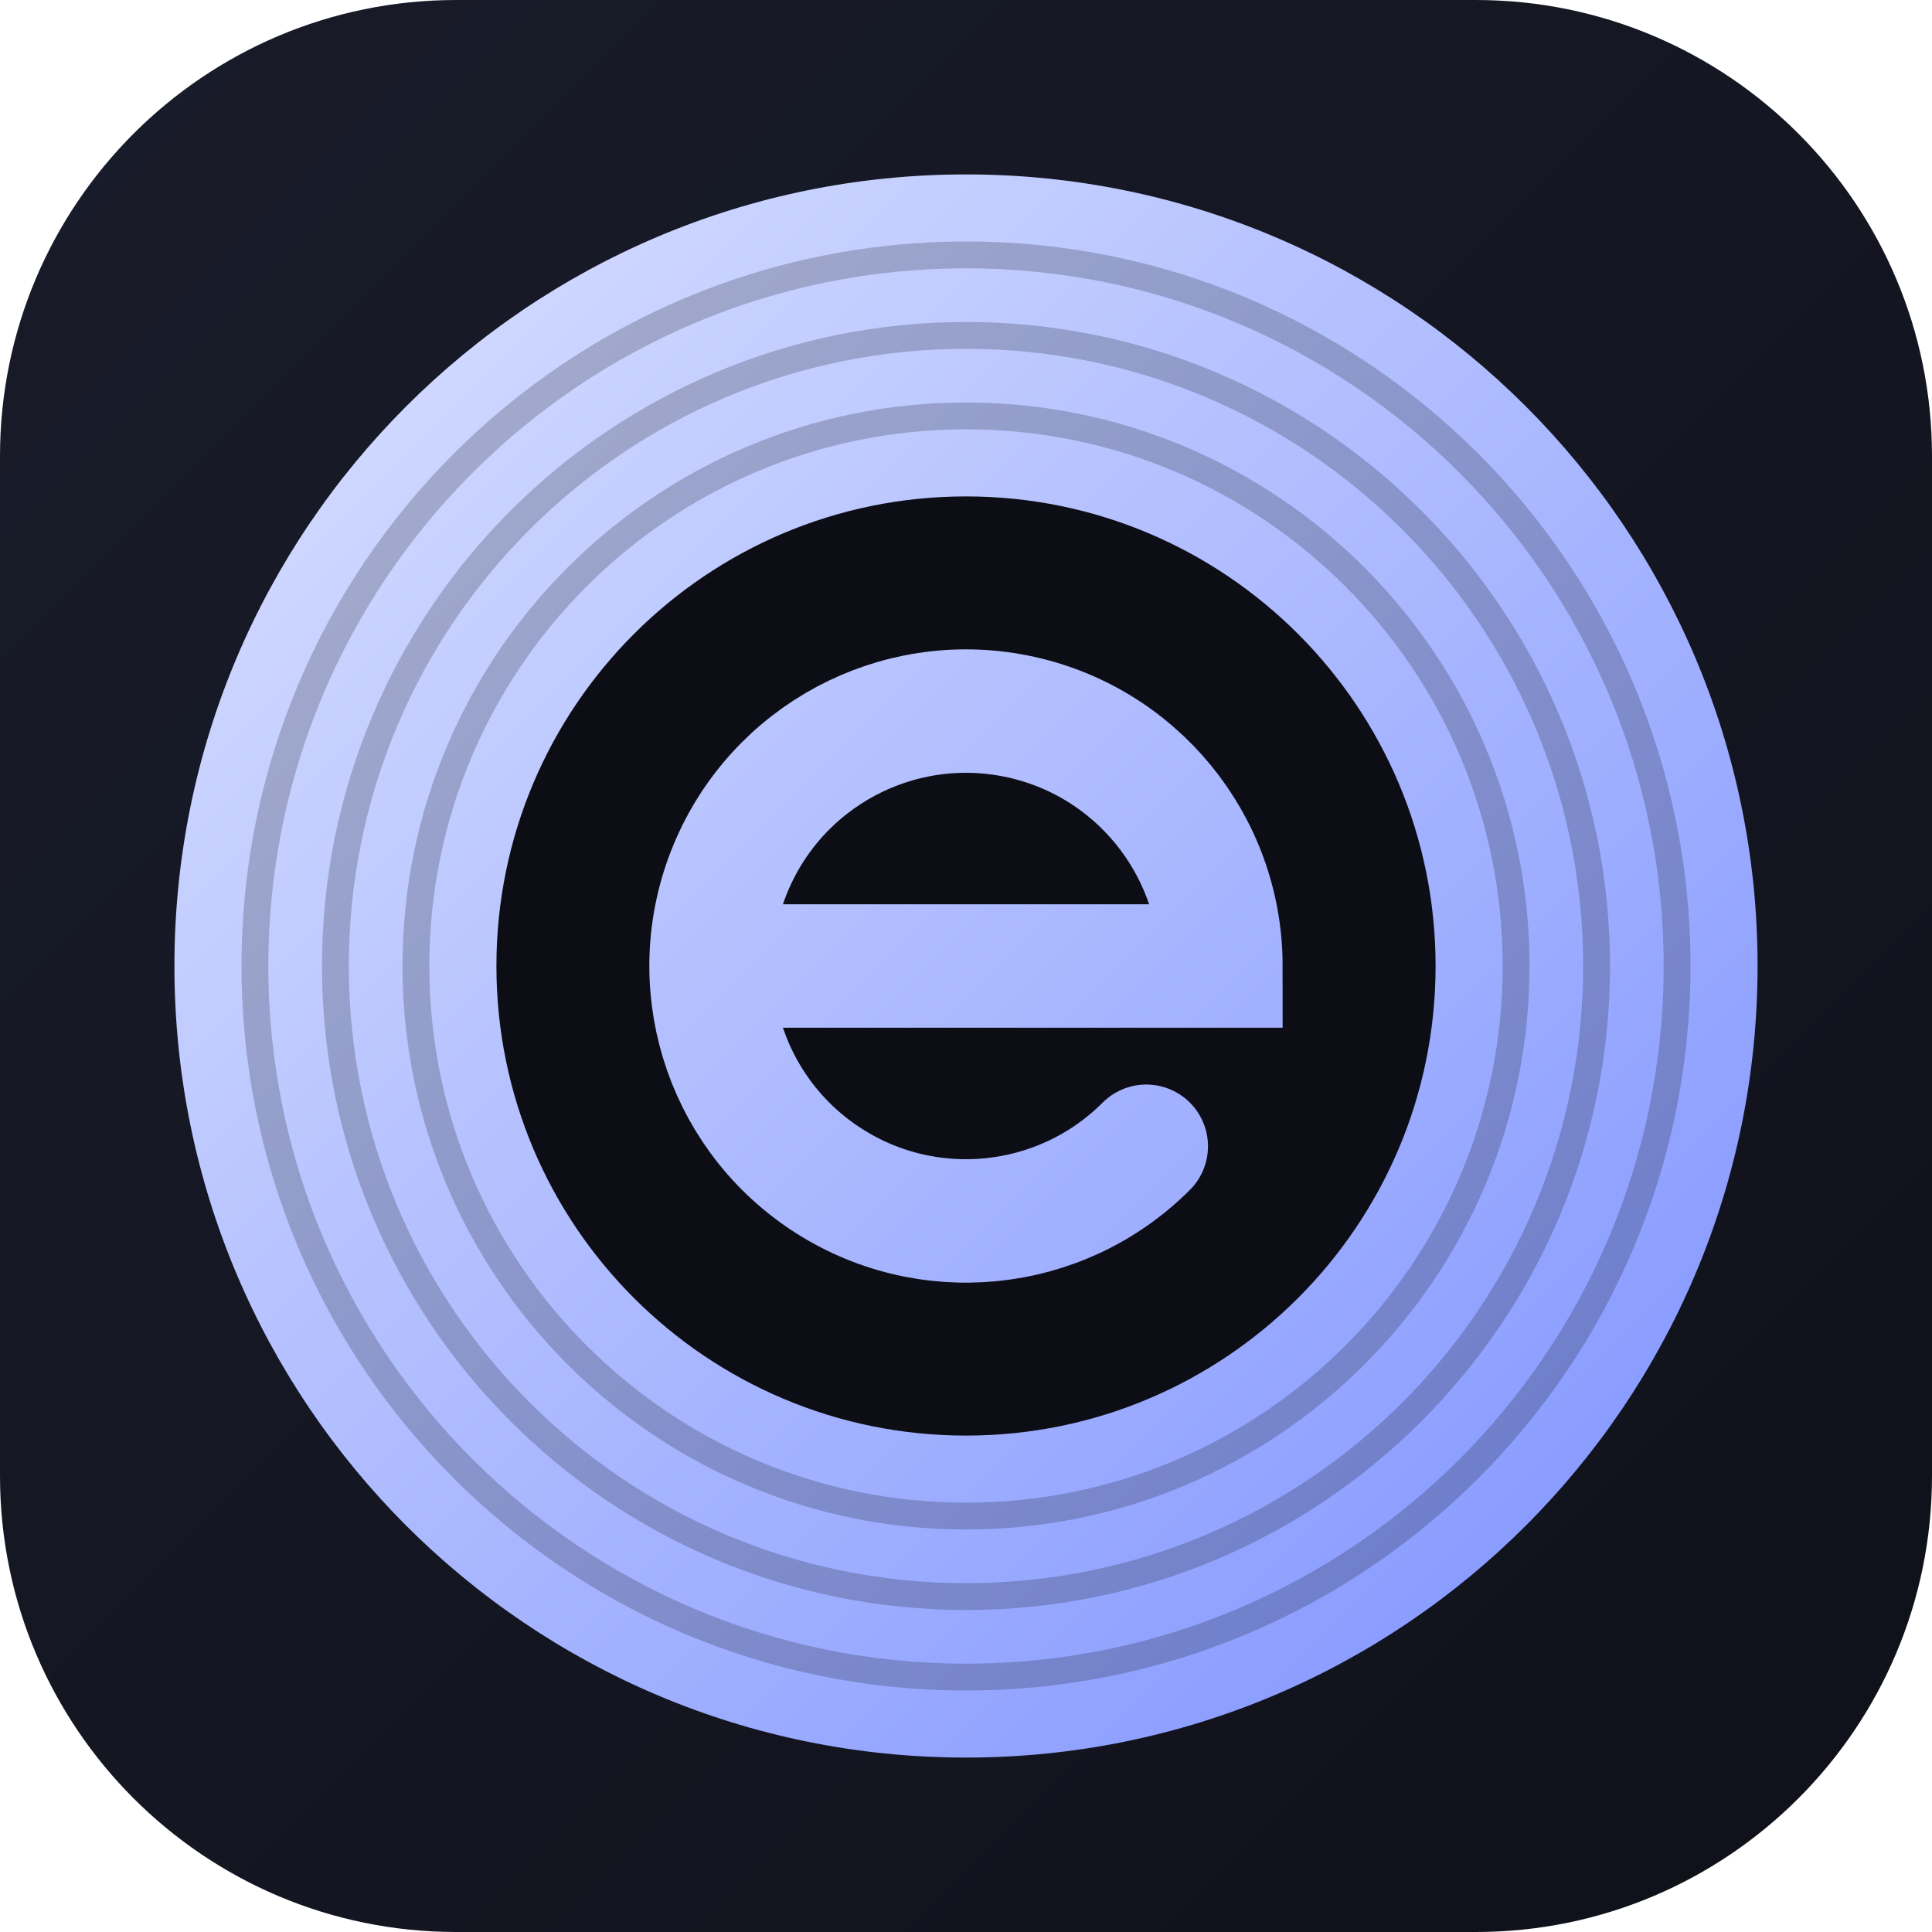
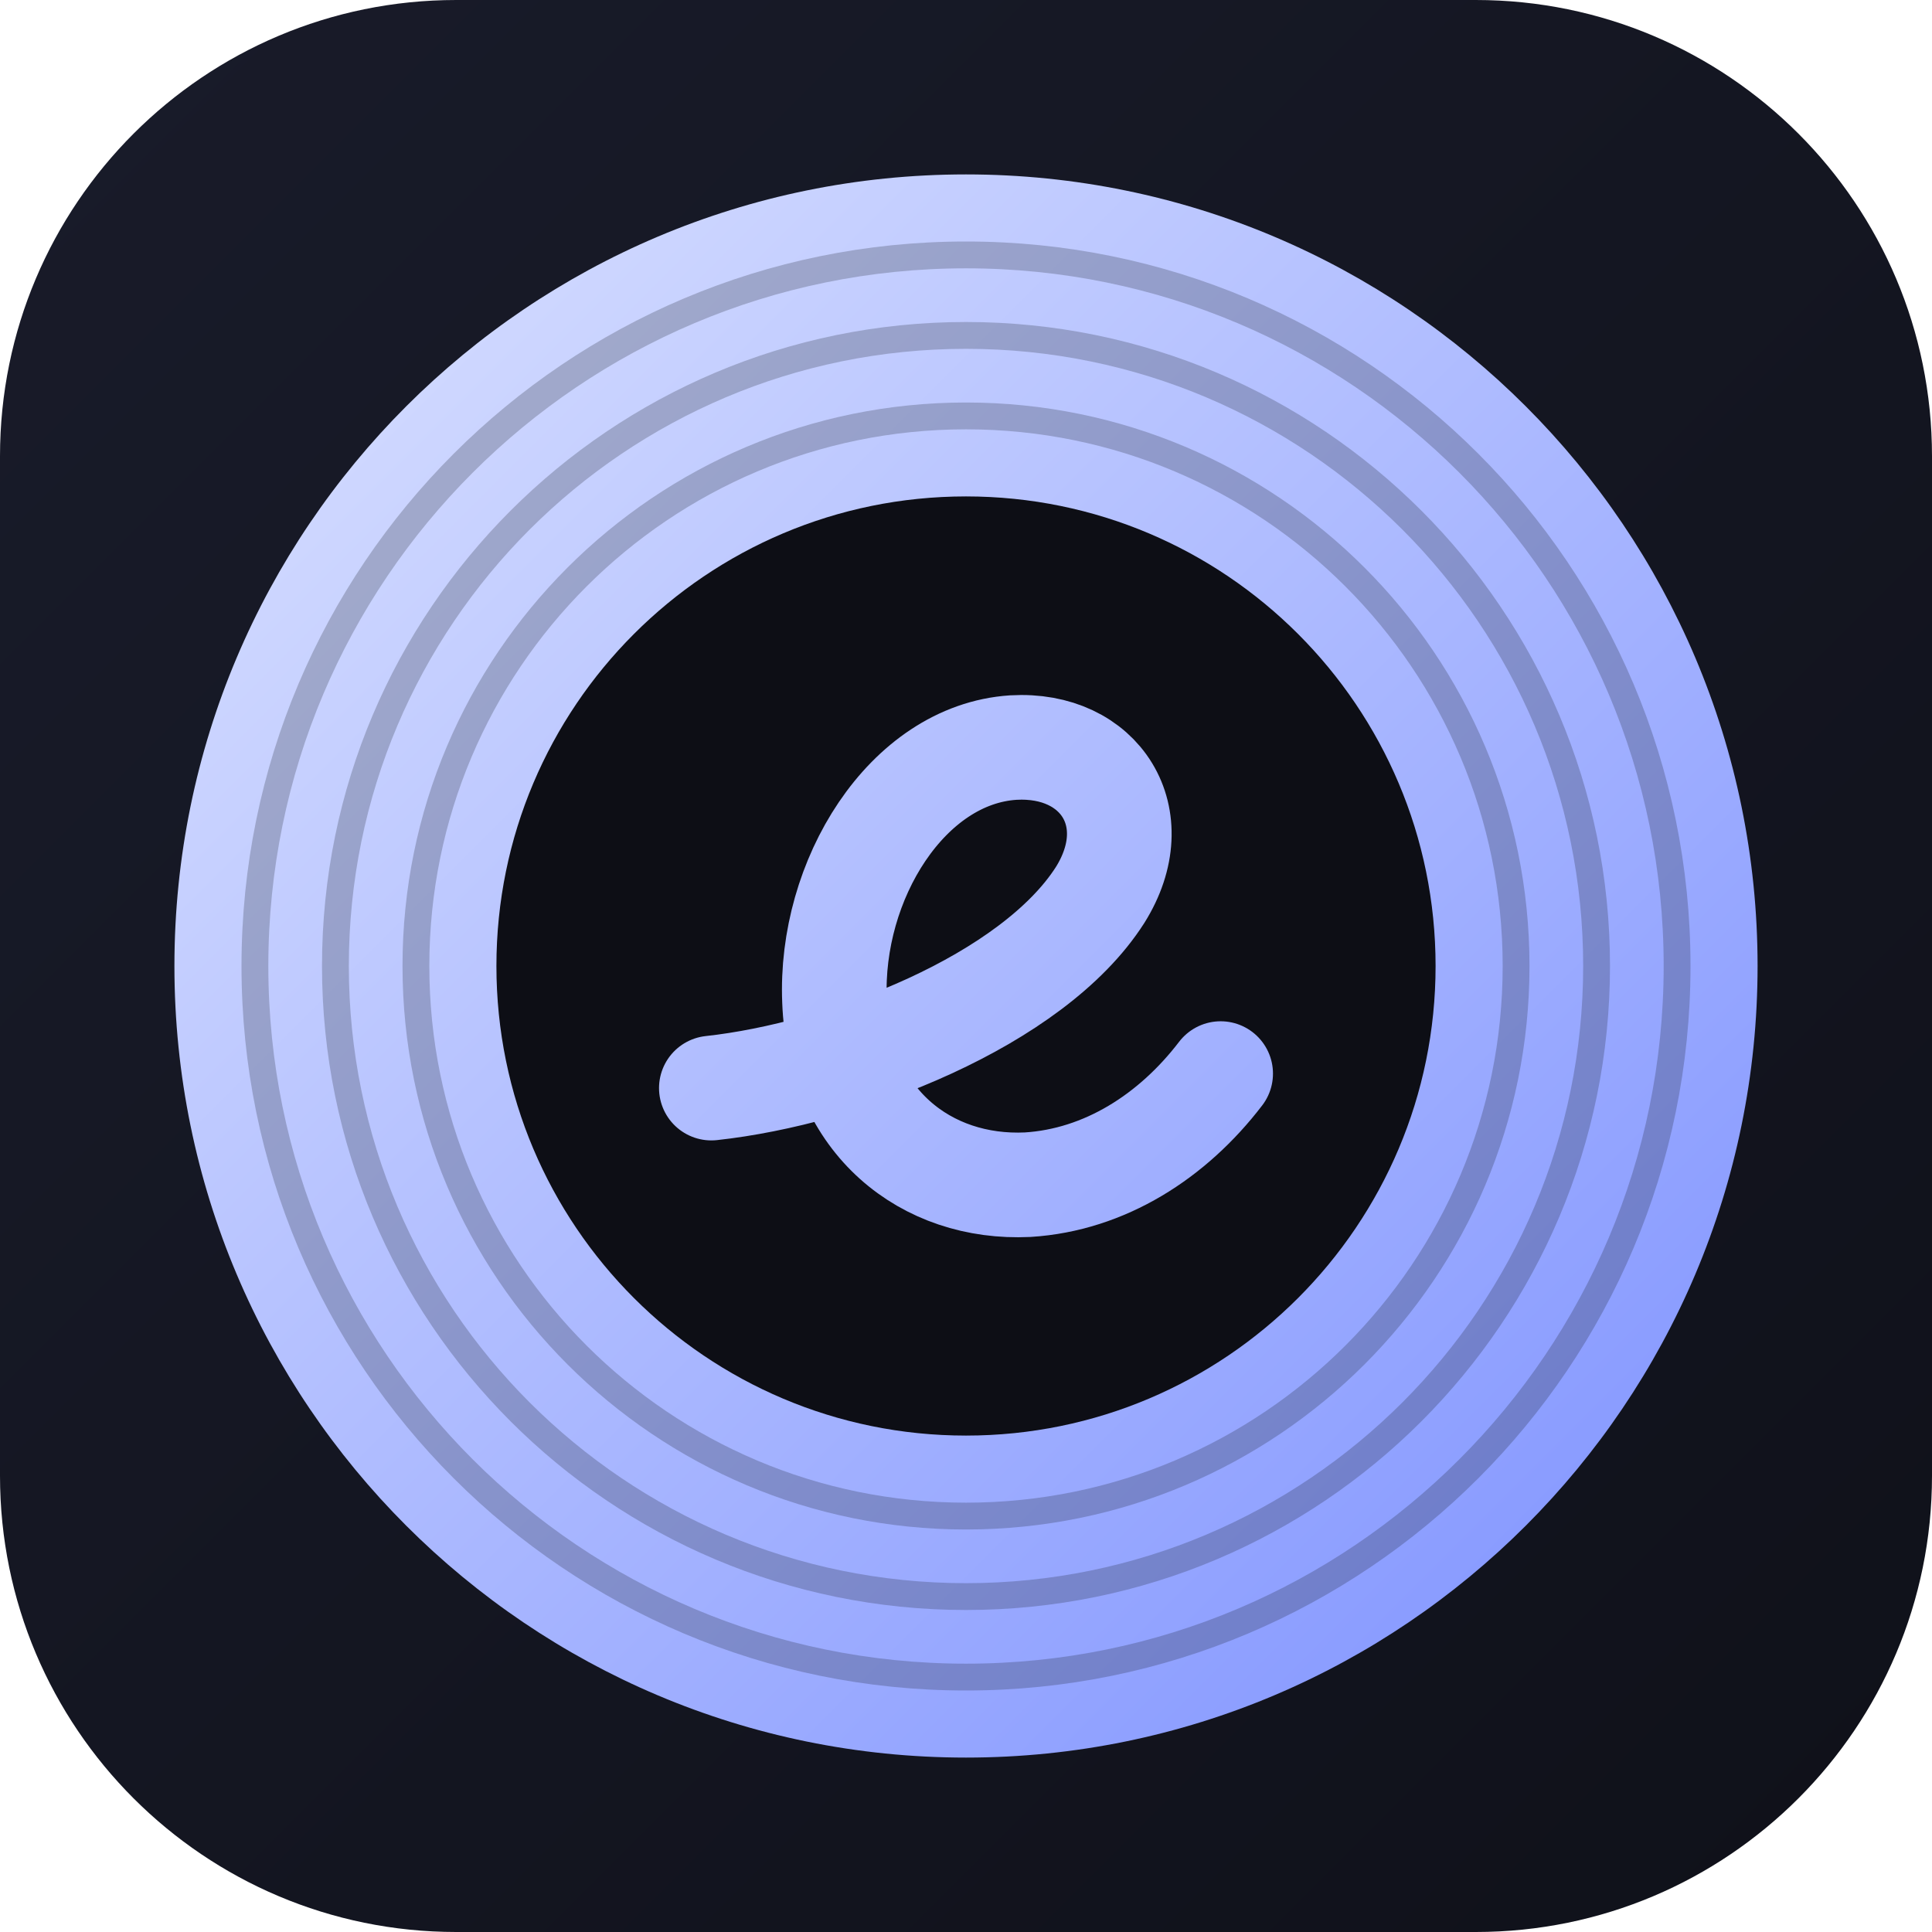
<svg xmlns="http://www.w3.org/2000/svg" viewBox="18 18 72 72">
  <defs>
    <linearGradient id="bg" gradientUnits="userSpaceOnUse" x1="0" y1="0" x2="108" y2="108">
      <stop offset="0" stop-color="#1B1E2E" />
      <stop offset="1" stop-color="#0D0E15" />
    </linearGradient>
    <linearGradient id="g" gradientUnits="userSpaceOnUse" x1="24.5" y1="24.5" x2="83.5" y2="83.5">
      <stop offset="0" stop-color="#DCE3FF" />
      <stop offset="1" stop-color="#7C90FF" />
    </linearGradient>
    <clipPath id="r">
      <rect x="18" y="18" width="72" height="72" rx="17" />
    </clipPath>
  </defs>
  <g clip-path="url(#r)">
    <rect width="108" height="108" fill="url(#bg)" />
    <circle cx="54" cy="54" r="29.5" fill="url(#g)" />
    <g fill="none" stroke="#0D0E15" stroke-opacity=".22" stroke-width="1">
      <circle cx="54" cy="54" r="26.5" />
      <circle cx="54" cy="54" r="23.5" />
      <circle cx="54" cy="54" r="20.5" />
    </g>
    <circle cx="54" cy="54" r="17.5" fill="#0D0E15" />
-     <path d="M44.500 54 H63.500 A9.5 9.5 0 1 0 60.718 60.718" fill="none" stroke="url(#g)" stroke-width="4.6" stroke-linecap="round" />
+     <path d="M44.51 58.55 C49.46 58.01 56.48 55.30 59.00 51.35 C60.80 48.47 59.00 45.67 55.76 45.86 C51.80 46.12 48.91 50.80 49.10 55.30 C49.27 59.80 52.52 62.33 56.30 62.15 C59.17 61.97 61.70 60.35 63.49 58.01" fill="none" stroke="url(#g)" stroke-width="3.9" stroke-linecap="round" stroke-linejoin="round" />
  </g>
</svg>
